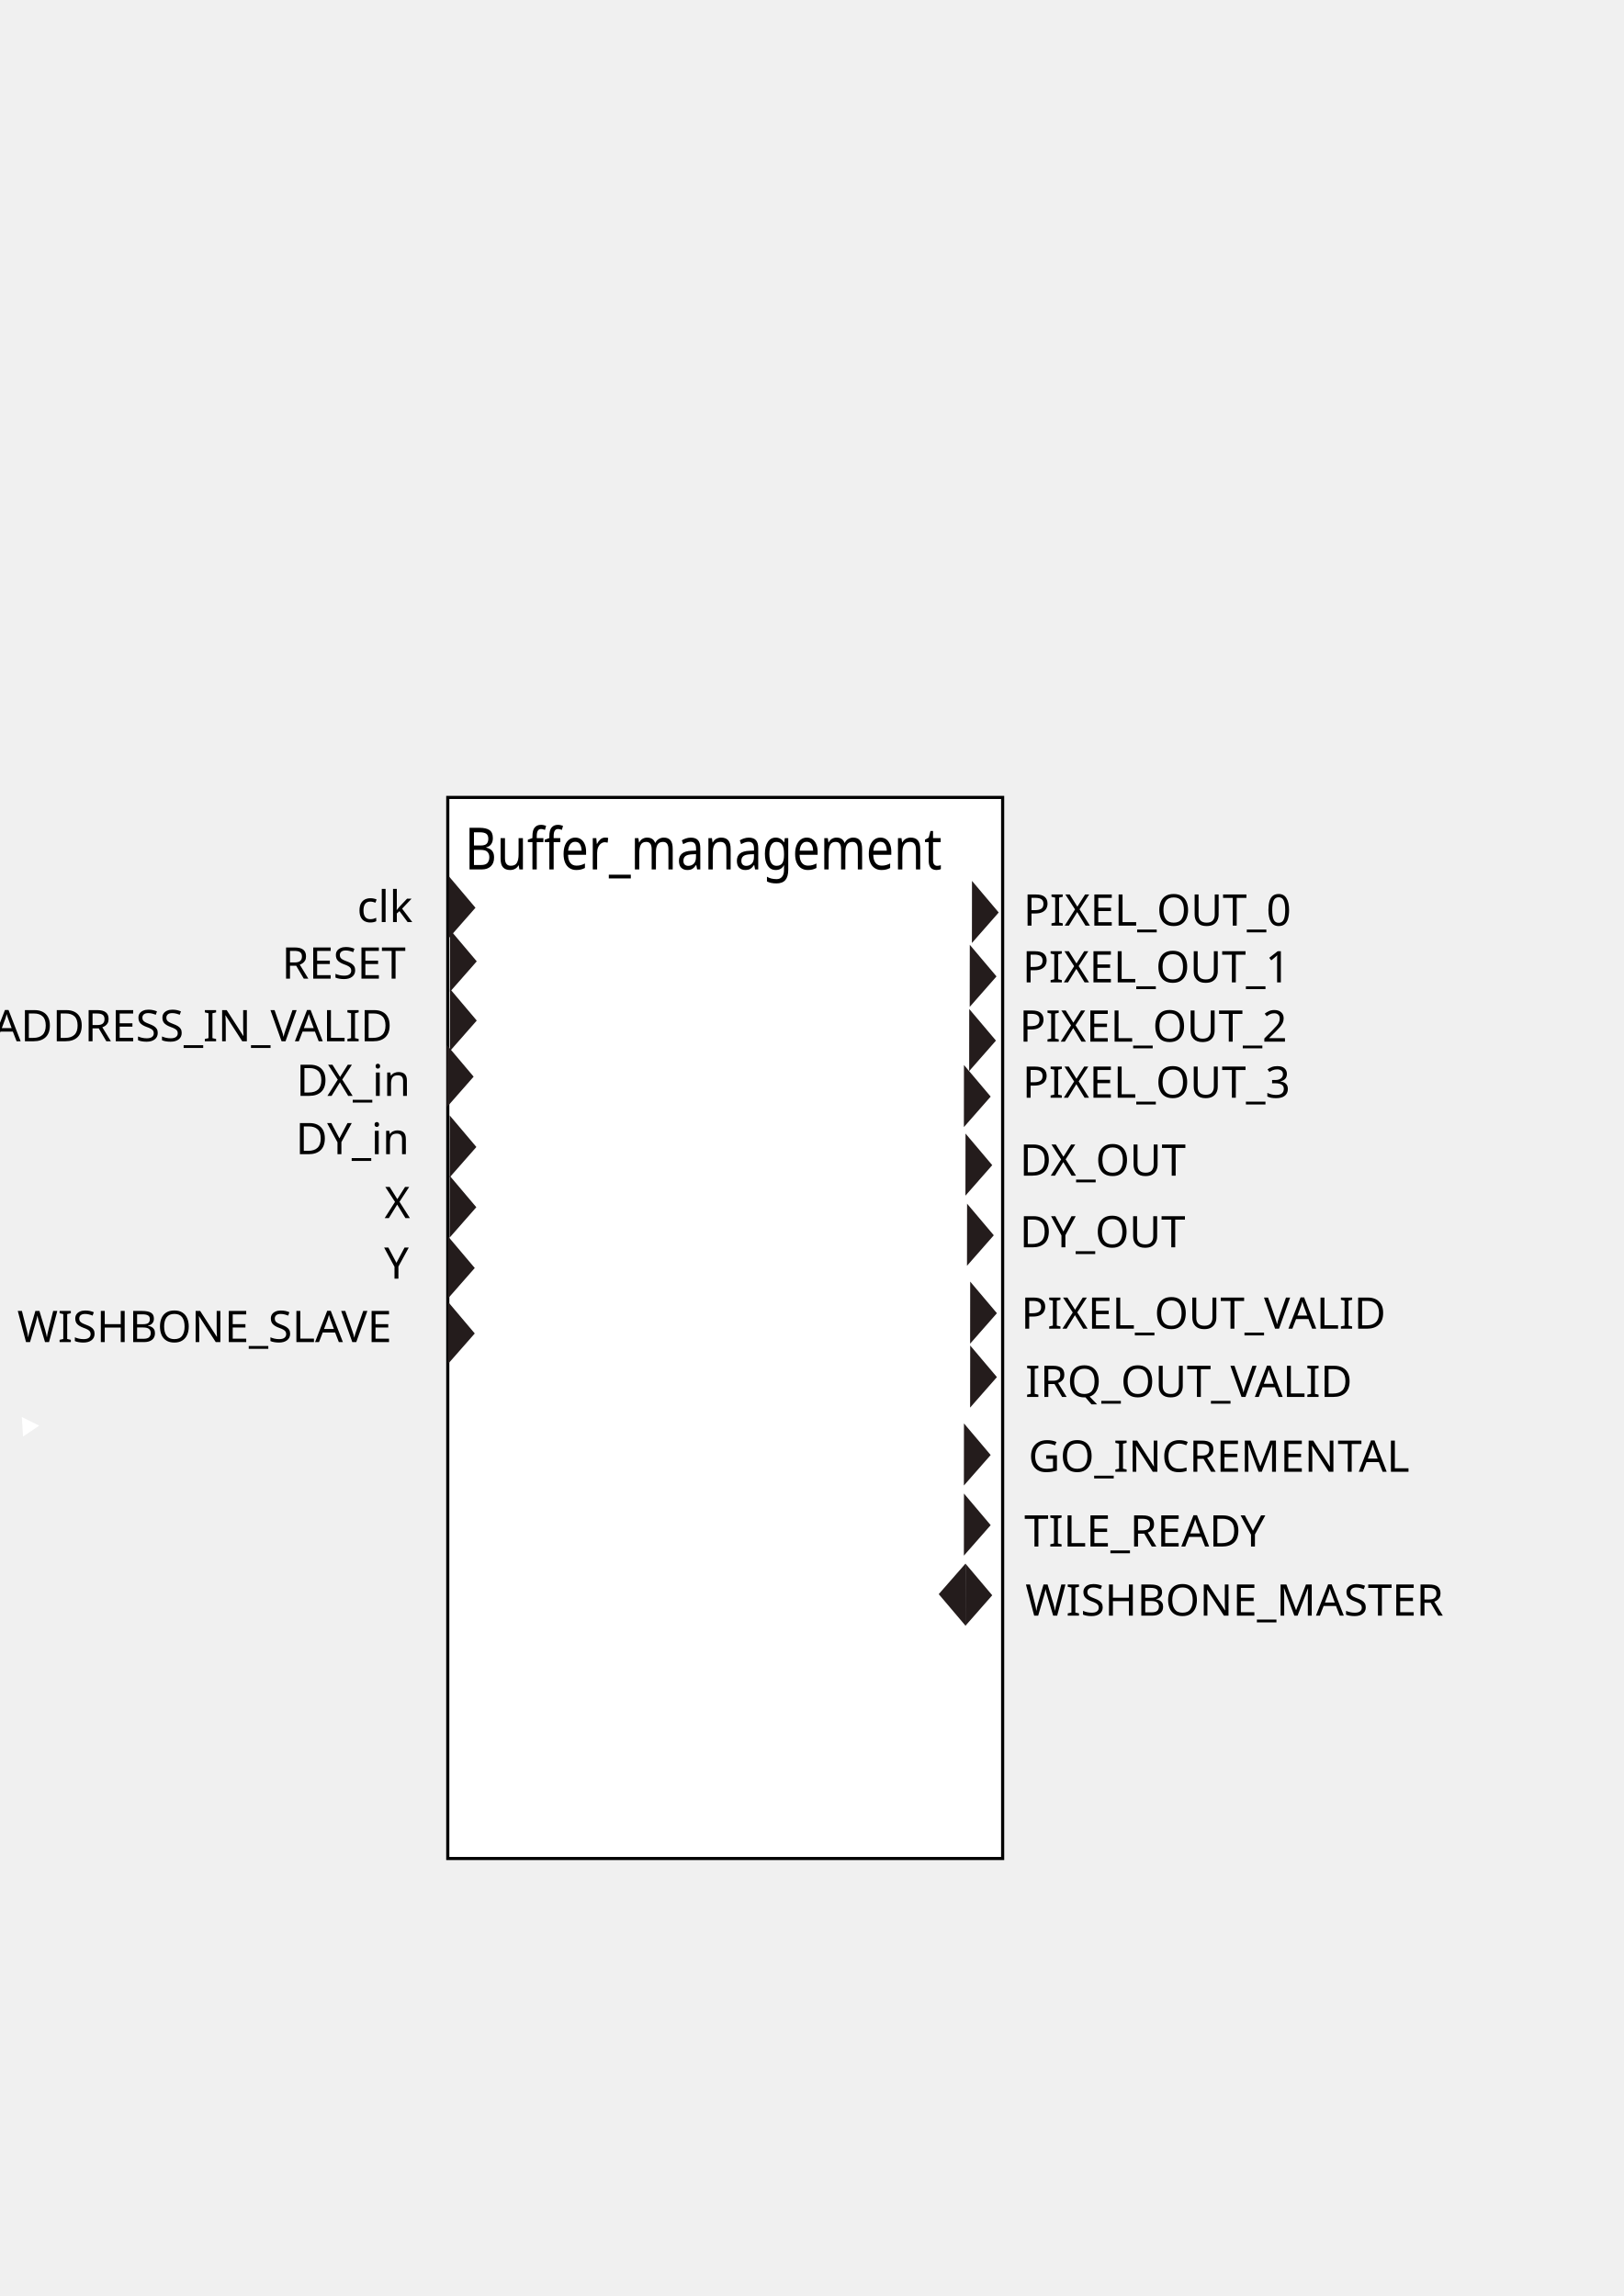
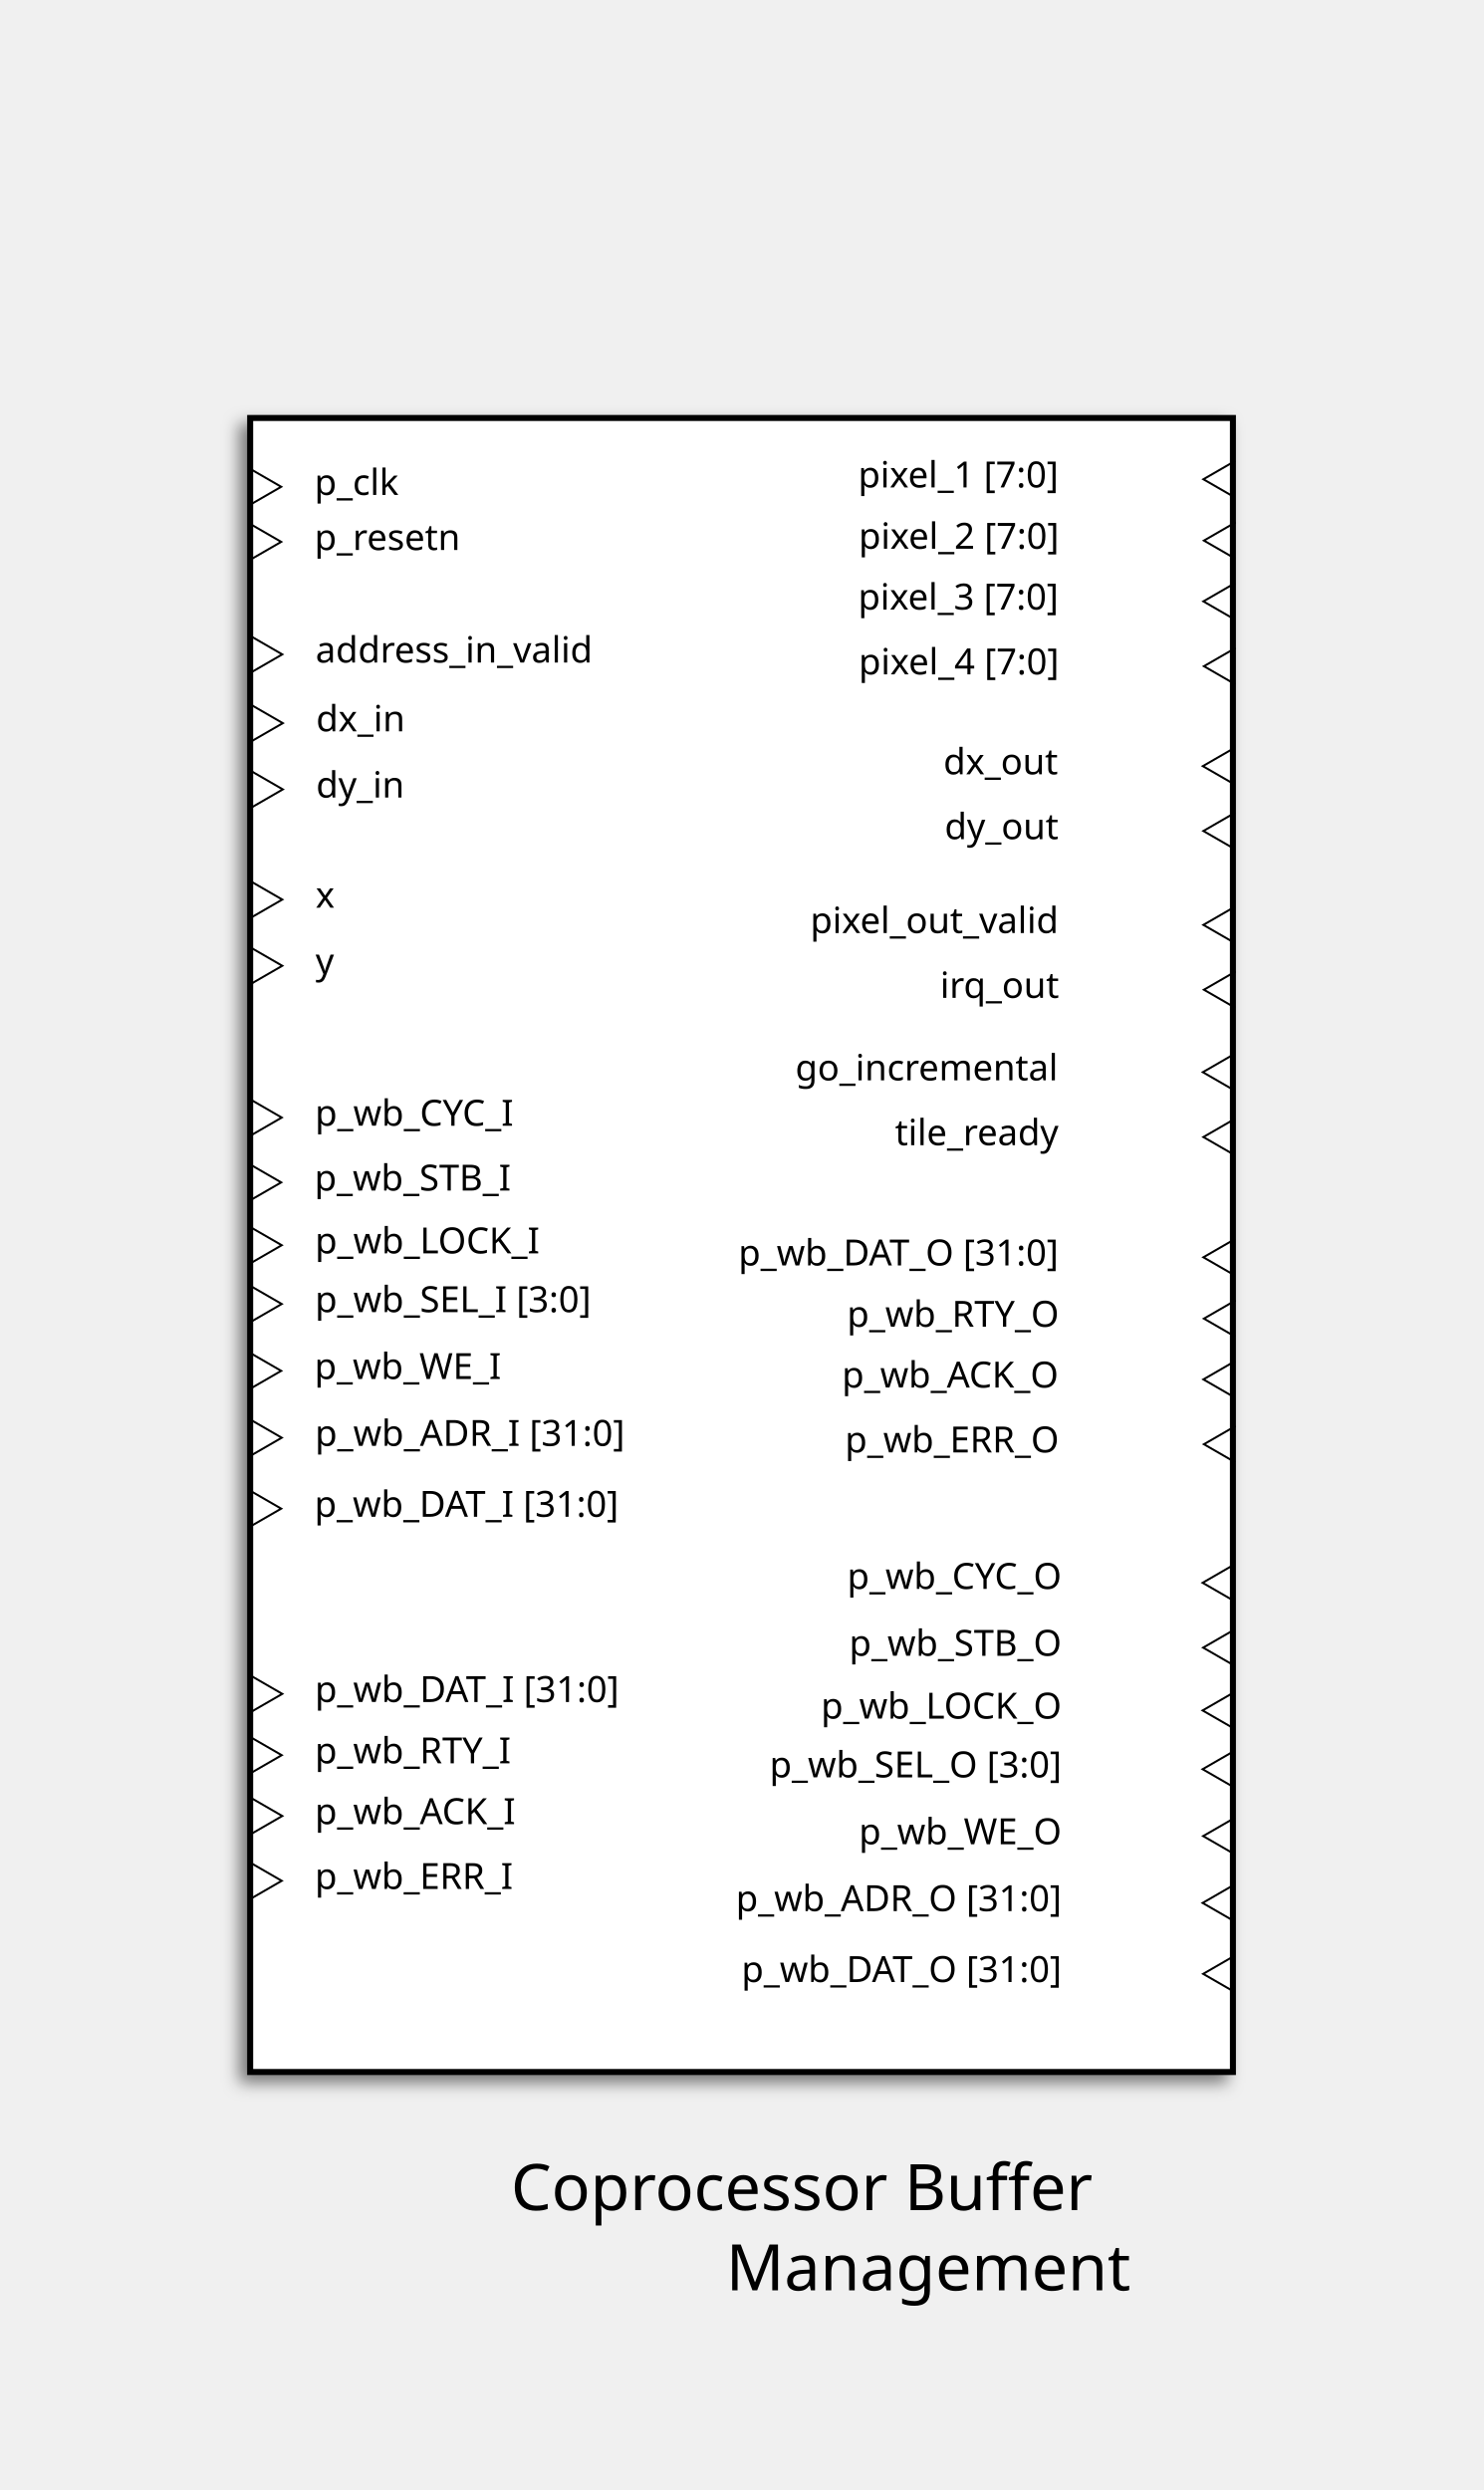
- <svg xmlns="http://www.w3.org/2000/svg" width="744.094" height="1052.362" id="svg2" version="1.1">
-   <defs id="defs4" />
-   <g id="layer1">
-     <rect style="fill:#ffffff;fill-rule:evenodd;stroke:#000000;stroke-width:1.432px;stroke-linecap:butt;stroke-linejoin:miter;stroke-opacity:1" id="rect2985" width="254.286" height="486.349" x="-459.485" y="-851.844" transform="scale(-1,-1)" />
-     <text xml:space="preserve" style="font-size:24.529px;font-style:normal;font-weight:normal;line-height:125%;letter-spacing:0px;word-spacing:0px;fill:#000000;fill-opacity:1;stroke:none;font-family:Sans" x="231.965" y="365.888" id="text2987" transform="scale(0.9181813,1.089109)">
-       <tspan id="tspan2989" x="231.965" y="365.888">Buffer_management</tspan>
+ <svg xmlns="http://www.w3.org/2000/svg" width="739.359" height="1241.297" id="svg5283" version="1.1">
+   <defs id="defs5285">
+     <filter id="filter6002" width="1.5" height="1.5" x="-0.25" y="-0.25" color-interpolation-filters="sRGB">
+       <feGaussianBlur id="feGaussianBlur6004" in="SourceAlpha" stdDeviation="4" result="blur" />
+       <feColorMatrix id="feColorMatrix6006" result="bluralpha" type="matrix" values="1 0 0 0 0 0 1 0 0 0 0 0 1 0 0 0 0 0 0.5 0 " />
+       <feOffset id="feOffset6008" in="bluralpha" dx="-4" dy="4" result="offsetBlur" />
+       <feMerge id="feMerge6010">
+         <feMergeNode id="feMergeNode6012" in="offsetBlur" />
+         <feMergeNode id="feMergeNode6014" in="SourceGraphic" />
+       </feMerge>
+     </filter>
+   </defs>
+   <g id="layer1" transform="translate(50.97656,160.1016)">
+     <rect style="fill:#ffffff;fill-opacity:1;stroke:#000000;stroke-width:3;stroke-miterlimit:4;stroke-opacity:1;stroke-dasharray:none;filter:url(#filter6002)" id="rect5291" width="489.924" height="824.544" x="73.741" y="48.271" />
+     <g id="g5327" transform="translate(-0.778174,-0.9695424)">
+       <text id="text5297" y="87.606" x="106.571" style="font-size:40px;font-style:normal;font-weight:normal;line-height:125%;letter-spacing:0px;word-spacing:0px;fill:#000000;fill-opacity:1;stroke:none;font-family:Sans" xml:space="preserve">
+         <tspan style="font-size:18px" y="87.606" x="106.571" id="tspan5299">p_clk</tspan>
+       </text>
+       <path id="path5301" d="M 74.246,74.453 89.985,83.54 74.519,92.469" style="fill:none;stroke:#000000;stroke-width:1px;stroke-linecap:butt;stroke-linejoin:miter;stroke-opacity:1" />
+     </g>
+     <text xml:space="preserve" style="font-size:40px;font-style:normal;font-weight:normal;line-height:125%;letter-spacing:0px;word-spacing:0px;fill:#000000;fill-opacity:1;stroke:none;font-family:Sans" x="105.793" y="114.087" id="text5297-8">
+       <tspan id="tspan5299-8" x="105.793" y="114.087" style="font-size:18px">p_resetn</tspan>
    </text>
-     <path style="fill:#ffffff" id="path2991" d="m 10,649.505 3.999,1.977 3.999,1.977 -3.712,2.474 -3.712,2.474 -0.287,-4.451 z" />
-     <path style="fill:#241c1c" id="path2993" d="m 194.286,705.219 -45.995,9.412 -45.995,9.412 14.846,-44.538 14.846,-44.538 31.148,35.126 z" transform="matrix(0.1431816,-0.09293993,0.04730824,0.2886297,156.714,230.5696)" />
-     <path style="fill:#241c1c" id="path2993-3" d="m 194.286,705.219 -45.995,9.412 -45.995,9.412 14.846,-44.538 14.846,-44.538 31.148,35.126 z" transform="matrix(0.1431816,-0.09293993,0.04730824,0.2886297,157.3018,255.1335)" />
-     <path style="fill:#241c1c" id="path2993-2" d="m 194.286,705.219 -45.995,9.412 -45.995,9.412 14.846,-44.538 14.846,-44.538 31.148,35.126 z" transform="matrix(0.1431816,-0.09293993,0.04730824,0.2886297,157.3018,282.2764)" />
-     <path style="fill:#241c1c" id="path2993-2-8" d="m 194.286,705.219 -45.995,9.412 -45.995,9.412 14.846,-44.538 14.846,-44.538 31.148,35.126 z" transform="matrix(0.1431816,-0.09293993,0.04730824,0.2886297,155.8732,307.9907)" />
-     <flowRoot xml:space="preserve" id="flowRoot3117" style="font-size:40px;font-style:normal;font-weight:normal;line-height:125%;letter-spacing:0px;word-spacing:0px;fill:#000000;fill-opacity:1;stroke:none;font-family:Sans">
-       <flowRegion id="flowRegion3119">
-         <rect id="rect3121" width="17.143" height="57.143" x="38.571" y="389.505" />
-       </flowRegion>
-       <flowPara id="flowPara3123">clkclk</flowPara>
-     </flowRoot>
-     <flowRoot xml:space="preserve" id="flowRoot3125" style="font-size:40px;font-style:normal;font-weight:normal;line-height:125%;letter-spacing:0px;word-spacing:0px;fill:#000000;fill-opacity:1;stroke:none;font-family:Sans" transform="matrix(0.9735278,0,0,1.230735,1.836203,-170.5081)">
-       <flowRegion id="flowRegion3127">
-         <rect id="rect3129" width="111.429" height="61.429" x="67.143" y="729.505" />
-       </flowRegion>
-       <flowPara id="flowPara3131" />
-     </flowRoot>
-     <text xml:space="preserve" style="font-size:10px;font-style:normal;font-weight:normal;line-height:125%;letter-spacing:0px;word-spacing:0px;fill:#000000;fill-opacity:1;stroke:none;font-family:Sans" x="328.571" y="740.934" id="text3133">
-       <tspan id="tspan3135" x="328.571" y="740.934" />
+     <path style="fill:none;stroke:#000000;stroke-width:1px;stroke-linecap:butt;stroke-linejoin:miter;stroke-opacity:1" d="m 73.468,100.935 15.738,9.087 -15.465,8.929" id="path5301-2" />
+     <text xml:space="preserve" style="font-size:40px;font-style:normal;font-weight:normal;line-height:125%;letter-spacing:0px;word-spacing:0px;fill:#000000;fill-opacity:1;stroke:none;font-family:Sans" x="106.066" y="401.082" id="text5297-0">
+       <tspan id="tspan5299-97" x="106.066" y="401.082" style="font-size:18px">p_wb_CYC_I</tspan>
    </text>
-     <text xml:space="preserve" style="font-size:6px;font-style:normal;font-weight:normal;line-height:125%;letter-spacing:0px;word-spacing:0px;fill:#000000;fill-opacity:1;stroke:none;font-family:Sans" x="277.143" y="742.362" id="text3137">
-       <tspan id="tspan3139" x="277.143" y="742.362" />
+     <path style="fill:none;stroke:#000000;stroke-width:1px;stroke-linecap:butt;stroke-linejoin:miter;stroke-opacity:1" d="m 73.741,387.929 15.738,9.087 -15.465,8.929" id="path5301-6" />
+     <text id="text5297-3" y="433.407" x="105.793" style="font-size:40px;font-style:normal;font-weight:normal;line-height:125%;letter-spacing:0px;word-spacing:0px;fill:#000000;fill-opacity:1;stroke:none;font-family:Sans" xml:space="preserve">
+       <tspan style="font-size:18px" y="433.407" x="105.793" id="tspan5299-98">p_wb_STB_I</tspan>
    </text>
-     <flowRoot xml:space="preserve" id="flowRoot3149" style="fill:black;stroke:none;stroke-opacity:1;stroke-width:1px;stroke-linejoin:miter;stroke-linecap:butt;fill-opacity:1;font-family:Sans;font-style:normal;font-weight:normal;font-size:10px;line-height:125%;letter-spacing:0px;word-spacing:0px">
-       <flowRegion id="flowRegion3151">
-         <rect id="rect3153" width="170" height="77.143" x="71.429" y="738.076" style="font-size:10px" />
-       </flowRegion>
-       <flowPara id="flowPara3155" />
-     </flowRoot>
-     <flowRoot xml:space="preserve" id="flowRoot3157" style="fill:black;stroke:none;stroke-opacity:1;stroke-width:1px;stroke-linejoin:miter;stroke-linecap:butt;fill-opacity:1;font-family:Sans;font-style:normal;font-weight:normal;font-size:6px;line-height:125%;letter-spacing:0px;word-spacing:0px">
-       <flowRegion id="flowRegion3159">
-         <rect id="rect3161" width="125.714" height="185.714" x="170" y="739.505" />
-       </flowRegion>
-       <flowPara id="flowPara3163" />
-     </flowRoot>
-     <text xml:space="preserve" style="font-size:6px;font-style:normal;font-weight:normal;line-height:125%;letter-spacing:0px;word-spacing:0px;fill:#000000;fill-opacity:1;stroke:none;font-family:Sans" x="290" y="786.648" id="text3165">
-       <tspan id="tspan3167" x="290" y="786.648" />
+     <path id="path5301-65" d="m 73.468,420.254 15.738,9.087 -15.465,8.929" style="fill:none;stroke:#000000;stroke-width:1px;stroke-linecap:butt;stroke-linejoin:miter;stroke-opacity:1" />
+     <text xml:space="preserve" style="font-size:40px;font-style:normal;font-weight:normal;line-height:125%;letter-spacing:0px;word-spacing:0px;fill:#000000;fill-opacity:1;stroke:none;font-family:Sans" x="106.066" y="464.721" id="text5297-5">
+       <tspan id="tspan5299-6" x="106.066" y="464.721" style="font-size:18px">p_wb_LOCK_I</tspan>
    </text>
-     <flowRoot xml:space="preserve" id="flowRoot3169" style="font-size:64px;font-style:normal;font-weight:normal;line-height:125%;letter-spacing:0px;word-spacing:0px;fill:#241c1c;fill-opacity:0;stroke:none;font-family:Sans">
-       <flowRegion id="flowRegion3171">
-         <rect id="rect3173" width="201.429" height="151.429" x="64.286" y="725.219" style="font-size:64px;fill:#241c1c;fill-opacity:0" />
-       </flowRegion>
-       <flowPara id="flowPara3175">dfvfdfv</flowPara>
-     </flowRoot>
-     <text xml:space="preserve" style="font-size:6px;font-style:normal;font-weight:normal;line-height:125%;letter-spacing:0px;word-spacing:0px;fill:#000000;fill-opacity:1;stroke:none;font-family:Sans" x="384.286" y="752.362" id="text3189">
-       <tspan id="tspan3191" x="384.286" y="752.362" />
+     <path style="fill:none;stroke:#000000;stroke-width:1px;stroke-linecap:butt;stroke-linejoin:miter;stroke-opacity:1" d="m 73.741,451.569 15.738,9.087 -15.465,8.929" id="path5301-3" />
+     <text id="text5297-52" y="494.016" x="106.066" style="font-size:40px;font-style:normal;font-weight:normal;line-height:125%;letter-spacing:0px;word-spacing:0px;fill:#000000;fill-opacity:1;stroke:none;font-family:Sans" xml:space="preserve">
+       <tspan style="font-size:18px" y="494.016" x="106.066" id="tspan5299-3">p_wb_SEL_I [3:0]</tspan>
    </text>
-     <flowRoot xml:space="preserve" id="flowRoot3201" style="font-size:14px;font-style:normal;font-weight:normal;line-height:125%;letter-spacing:0px;word-spacing:0px;fill:#000000;fill-opacity:1;stroke:none;font-family:Sans">
-       <flowRegion id="flowRegion3203">
-         <rect id="rect3205" width="76.772" height="28.284" x="6.061" y="394.753" style="font-size:14px" />
-       </flowRegion>
-       <flowPara id="flowPara3207" />
-     </flowRoot>
-     <path style="fill:#241c1c;fill-opacity:0" id="path3209" d="m 174.33,430.961 c -0.405,9.312 -0.357,18.638 -0.427,27.957 -0.015,8.12 -0.03,4.158 0.037,11.886 0,0 -12.51,6.374 -12.51,6.374 l 0,0 c 0.066,-7.773 0.052,-3.799 0.037,-11.923 -0.069,-9.174 -0.016,-18.355 -0.427,-27.522 0,0 13.29,-6.772 13.29,-6.772 z" />
-     <flowRoot xml:space="preserve" id="flowRoot3211" style="fill:black;stroke:none;stroke-opacity:1;stroke-width:1px;stroke-linejoin:miter;stroke-linecap:butt;fill-opacity:1;font-family:Sans;font-style:normal;font-weight:normal;font-size:8px;line-height:125%;letter-spacing:0px;word-spacing:0px">
-       <flowRegion id="flowRegion3213">
-         <rect id="rect3215" width="158.594" height="77.782" x="131.32" y="733.154" />
-       </flowRegion>
-       <flowPara id="flowPara3217" />
-     </flowRoot>
-     <flowRoot xml:space="preserve" id="flowRoot3219" style="font-size:8px;font-style:normal;font-weight:normal;line-height:125%;letter-spacing:0px;word-spacing:0px;fill:#000000;fill-opacity:1;stroke:none;font-family:Sans">
-       <flowRegion id="flowRegion3221">
-         <rect id="rect3223" width="152.533" height="49.497" x="111.117" y="704.87" />
-       </flowRegion>
-       <flowPara id="flowPara3225">WCD</flowPara>
-     </flowRoot>
-     <text xml:space="preserve" style="font-size:20px;font-style:normal;font-weight:normal;line-height:125%;letter-spacing:0px;word-spacing:0px;fill:#000000;fill-opacity:1;stroke:none;font-family:Sans" x="163.652" y="422.619" id="text3227">
-       <tspan id="tspan3229" x="163.652" y="422.619">clk</tspan>
+     <path id="path5301-1" d="m 73.741,480.864 15.738,9.087 -15.465,8.929" style="fill:none;stroke:#000000;stroke-width:1px;stroke-linecap:butt;stroke-linejoin:miter;stroke-opacity:1" />
+     <text xml:space="preserve" style="font-size:40px;font-style:normal;font-weight:normal;line-height:125%;letter-spacing:0px;word-spacing:0px;fill:#000000;fill-opacity:1;stroke:none;font-family:Sans" x="105.793" y="527.351" id="text5297-89">
+       <tspan id="tspan5299-7" x="105.793" y="527.351" style="font-size:18px">p_wb_WE_I</tspan>
    </text>
-     <text xml:space="preserve" style="font-size:20px;font-style:normal;font-weight:normal;line-height:125%;letter-spacing:0px;word-spacing:0px;fill:#000000;fill-opacity:1;stroke:none;font-family:Sans" x="129.159" y="448.553" id="text3227-2">
-       <tspan id="tspan3229-1" x="129.159" y="448.553">RESET</tspan>
+     <path style="fill:none;stroke:#000000;stroke-width:1px;stroke-linecap:butt;stroke-linejoin:miter;stroke-opacity:1" d="m 73.468,514.199 15.738,9.087 -15.465,8.929" id="path5301-20" />
+     <text id="text5297-7" y="560.686" x="106.066" style="font-size:40px;font-style:normal;font-weight:normal;line-height:125%;letter-spacing:0px;word-spacing:0px;fill:#000000;fill-opacity:1;stroke:none;font-family:Sans" xml:space="preserve">
+       <tspan style="font-size:18px" y="560.686" x="106.066" id="tspan5299-94">p_wb_ADR_I [31:0]</tspan>
    </text>
-     <text xml:space="preserve" style="font-size:20px;font-style:normal;font-weight:normal;line-height:125%;letter-spacing:0px;word-spacing:0px;fill:#000000;fill-opacity:1;stroke:none;font-family:Sans" x="-3.301" y="477.26" id="text3227-2-3-5-6-4-9">
-       <tspan id="tspan3229-1-6-3-7-3-9" x="-3.301" y="477.26">ADDRESS_IN_VALID</tspan>
+     <path id="path5301-4" d="m 73.741,547.534 15.738,9.087 -15.465,8.929" style="fill:none;stroke:#000000;stroke-width:1px;stroke-linecap:butt;stroke-linejoin:miter;stroke-opacity:1" />
+     <g id="g5327-9" transform="translate(-0.778174,508.4356)">
+       <text id="text5297-73" y="87.606" x="106.571" style="font-size:40px;font-style:normal;font-weight:normal;line-height:125%;letter-spacing:0px;word-spacing:0px;fill:#000000;fill-opacity:1;stroke:none;font-family:Sans" xml:space="preserve">
+         <tspan style="font-size:18px" y="87.606" x="106.571" id="tspan5299-65">p_wb_DAT_I [31:0]</tspan>
+       </text>
+       <path id="path5301-64" d="M 74.246,74.453 89.985,83.54 74.519,92.469" style="fill:none;stroke:#000000;stroke-width:1px;stroke-linecap:butt;stroke-linejoin:miter;stroke-opacity:1" />
+     </g>
+     <text id="text5297-6-5-2-9" y="470.742" x="528.724" style="font-size:40px;font-style:normal;font-weight:normal;text-align:end;line-height:125%;letter-spacing:0px;word-spacing:0px;text-anchor:end;fill:#000000;fill-opacity:1;stroke:none;font-family:Sans" xml:space="preserve">
+       <tspan style="font-size:18px;text-align:end;text-anchor:end" y="470.742" x="528.724" id="tspan5299-9-7-3-3">p_wb_DAT_O [31:0]</tspan>
    </text>
-     <path style="fill:#241c1c" id="path2993-0" d="m 194.286,705.219 -45.995,9.412 -45.995,9.412 14.846,-44.538 14.846,-44.538 31.148,35.126 z" transform="matrix(0.1431816,-0.09293993,0.04730824,0.2886297,396.4977,232.7483)" />
-     <path style="fill:#241c1c" id="path2993-0-1" d="m 194.286,705.219 -45.995,9.412 -45.995,9.412 14.846,-44.538 14.846,-44.538 31.148,35.126 z" transform="matrix(0.1431816,-0.09293993,0.04730824,0.2886297,395.4875,262.0427)" />
-     <text xml:space="preserve" style="font-size:20px;font-style:normal;font-weight:normal;line-height:125%;letter-spacing:0px;word-spacing:0px;fill:#000000;fill-opacity:1;stroke:none;font-family:Sans" x="468.97" y="424.257" id="text3227-2-0">
-       <tspan id="tspan3229-1-5" x="468.97" y="424.257">PIXEL_OUT_0</tspan>
+     <path id="path5301-27-7-3-6" d="m 564.675,457.589 -15.738,9.087 15.465,8.929" style="fill:none;stroke:#000000;stroke-width:1px;stroke-linecap:butt;stroke-linejoin:miter;stroke-opacity:1" />
+     <text id="text5297-6-5-2-9-7" y="501.31" x="528.997" style="font-size:40px;font-style:normal;font-weight:normal;text-align:end;line-height:125%;letter-spacing:0px;word-spacing:0px;text-anchor:end;fill:#000000;fill-opacity:1;stroke:none;font-family:Sans" xml:space="preserve">
+       <tspan style="font-size:18px;text-align:end;text-anchor:end" y="501.31" x="528.997" id="tspan5299-9-7-3-3-5">p_wb_RTY_O</tspan>
    </text>
-     <text xml:space="preserve" style="font-size:20px;font-style:normal;font-weight:normal;line-height:125%;letter-spacing:0px;word-spacing:0px;fill:#000000;fill-opacity:1;stroke:none;font-family:Sans" x="467.914" y="609.007" id="text3227-2-0-8">
-       <tspan id="tspan3229-1-5-0" x="467.914" y="609.007">PIXEL_OUT_VALID</tspan>
+     <path id="path5301-27-7-3-6-4" d="m 564.948,488.158 -15.738,9.087 15.465,8.929" style="fill:none;stroke:#000000;stroke-width:1px;stroke-linecap:butt;stroke-linejoin:miter;stroke-opacity:1" />
+     <text id="text5297-6-5-2-9-7-6" y="531.615" x="528.724" style="font-size:40px;font-style:normal;font-weight:normal;text-align:end;line-height:125%;letter-spacing:0px;word-spacing:0px;text-anchor:end;fill:#000000;fill-opacity:1;stroke:none;font-family:Sans" xml:space="preserve">
+       <tspan style="font-size:18px;text-align:end;text-anchor:end" y="531.615" x="528.724" id="tspan5299-9-7-3-3-5-0">p_wb_ACK_O</tspan>
    </text>
-     <path style="fill:#241c1c" id="path2993-0-1-4" d="m 194.286,705.219 -45.995,9.412 -45.995,9.412 14.846,-44.538 14.846,-44.538 31.148,35.126 z" transform="matrix(0.1431816,-0.09293993,0.04730824,0.2886297,395.235,291.4634)" />
-     <text xml:space="preserve" style="font-size:20px;font-style:normal;font-weight:normal;line-height:125%;letter-spacing:0px;word-spacing:0px;fill:#000000;fill-opacity:1;stroke:none;font-family:Sans" x="469.919" y="740.528" id="text3227-2-0-8-7">
-       <tspan id="tspan3229-1-5-0-9" x="469.919" y="740.528">WISHBONE_MASTER</tspan>
+     <path id="path5301-27-7-3-6-4-0" d="m 564.675,518.463 -15.738,9.087 15.465,8.929" style="fill:none;stroke:#000000;stroke-width:1px;stroke-linecap:butt;stroke-linejoin:miter;stroke-opacity:1" />
+     <text id="text5297-6-5-2-9-7-0" y="563.94" x="528.997" style="font-size:40px;font-style:normal;font-weight:normal;text-align:end;line-height:125%;letter-spacing:0px;word-spacing:0px;text-anchor:end;fill:#000000;fill-opacity:1;stroke:none;font-family:Sans" xml:space="preserve">
+       <tspan style="font-size:18px;text-align:end;text-anchor:end" y="563.94" x="528.997" id="tspan5299-9-7-3-3-5-1">p_wb_ERR_O</tspan>
    </text>
-     <path style="fill:#241c1c" id="path2993-0-1-4-9" d="m 194.286,705.219 -45.995,9.412 -45.995,9.412 14.846,-44.538 14.846,-44.538 31.148,35.126 z" transform="matrix(0.1431816,-0.09293993,0.04730824,0.2886297,157.127,340.2263)" />
-     <path style="fill:#241c1c" id="path2993-0-1-4-1" d="m 194.286,705.219 -45.995,9.412 -45.995,9.412 14.846,-44.538 14.846,-44.538 31.148,35.126 z" transform="matrix(-0.1430533,0.09313728,-0.0477062,-0.2885642,491.6285,916.073)" />
-     <path style="fill:#241c1c" id="path2993-0-1-4-9-7" d="m 194.286,705.219 -45.995,9.412 -45.995,9.412 14.846,-44.538 14.846,-44.538 31.148,35.126 z" transform="matrix(0.1431816,-0.09293993,0.04730824,0.2886297,157.1023,367.8384)" />
-     <path style="fill:#241c1c" id="path2993-0-1-4-9-7-0" d="m 194.286,705.219 -45.995,9.412 -45.995,9.412 14.846,-44.538 14.846,-44.538 31.148,35.126 z" transform="matrix(0.1431816,-0.09293993,0.04730824,0.2886297,156.388,395.6955)" />
-     <text xml:space="preserve" style="font-size:20px;font-style:normal;font-weight:normal;line-height:125%;letter-spacing:0px;word-spacing:0px;fill:#000000;fill-opacity:1;stroke:none;font-family:Sans" x="135.774" y="502.294" id="text3227-2-3-5-6-4-9-5">
-       <tspan id="tspan3229-1-6-3-7-3-9-6" x="135.774" y="502.294">DX_in</tspan>
+     <path id="path5301-27-7-3-6-4-4" d="m 564.948,550.787 -15.738,9.087 15.465,8.929" style="fill:none;stroke:#000000;stroke-width:1px;stroke-linecap:butt;stroke-linejoin:miter;stroke-opacity:1" />
+     <text xml:space="preserve" style="font-size:40px;font-style:normal;font-weight:normal;text-align:end;line-height:125%;letter-spacing:0px;word-spacing:0px;text-anchor:end;fill:#000000;fill-opacity:1;stroke:none;font-family:Sans" x="564.675" y="941.667" id="text5844">
+       <tspan id="tspan5846" x="574.863" y="941.667" style="font-size:32px">Coprocessor Buffer </tspan>
+       <tspan x="564.675" y="981.667" style="font-size:32px" id="tspan3203">Management</tspan>
    </text>
-     <text xml:space="preserve" style="font-size:20px;font-style:normal;font-weight:normal;line-height:125%;letter-spacing:0px;word-spacing:0px;fill:#000000;fill-opacity:1;stroke:none;font-family:Sans" x="135.492" y="529.03" id="text3227-2-3-5-6-4-9-5-6">
-       <tspan id="tspan3229-1-6-3-7-3-9-6-0" x="135.492" y="529.03">DY_in</tspan>
+     <g transform="translate(-0.236952,82.57532)" id="g5327-8-9">
+       <text xml:space="preserve" style="font-size:40px;font-style:normal;font-weight:normal;line-height:125%;letter-spacing:0px;word-spacing:0px;fill:#000000;fill-opacity:1;stroke:none;font-family:Sans" x="106.571" y="87.606" id="text5297-81-6">
+         <tspan id="tspan5299-1-1" x="106.571" y="87.606" style="font-size:18px">address_in_valid</tspan>
+       </text>
+       <path style="fill:none;stroke:#000000;stroke-width:1px;stroke-linecap:butt;stroke-linejoin:miter;stroke-opacity:1" d="M 74.246,74.453 89.985,83.54 74.519,92.469" id="path5301-14-5" />
+     </g>
+     <g transform="translate(0.036147,116.861)" id="g5327-8-4">
+       <text xml:space="preserve" style="font-size:40px;font-style:normal;font-weight:normal;line-height:125%;letter-spacing:0px;word-spacing:0px;fill:#000000;fill-opacity:1;stroke:none;font-family:Sans" x="106.571" y="87.606" id="text5297-81-5">
+         <tspan id="tspan5299-1-9" x="106.571" y="87.606" style="font-size:18px">dx_in</tspan>
+       </text>
+       <path style="fill:none;stroke:#000000;stroke-width:1px;stroke-linecap:butt;stroke-linejoin:miter;stroke-opacity:1" d="M 74.246,74.453 89.985,83.54 74.519,92.469" id="path5301-14-6" />
+     </g>
+     <text xml:space="preserve" style="font-size:40px;font-style:normal;font-weight:normal;text-align:end;line-height:125%;letter-spacing:0px;word-spacing:0px;text-anchor:end;fill:#000000;fill-opacity:1;stroke:none;font-family:Sans" x="530.263" y="631.994" id="text5297-0-2">
+       <tspan id="tspan5299-97-3" x="530.263" y="631.994" style="font-size:18px;text-align:end;text-anchor:end">p_wb_CYC_O</tspan>
    </text>
-     <text xml:space="preserve" style="font-size:20px;font-style:normal;font-weight:normal;line-height:125%;letter-spacing:0px;word-spacing:0px;fill:#000000;fill-opacity:1;stroke:none;font-family:Sans" x="176.206" y="558.316" id="text3227-2-3-5-6-4-9-5-3">
-       <tspan id="tspan3229-1-6-3-7-3-9-6-3" x="176.206" y="558.316">X</tspan>
+     <path style="fill:none;stroke:#000000;stroke-width:1px;stroke-linecap:butt;stroke-linejoin:miter;stroke-opacity:1" d="m 564.291,619.852 -15.738,9.087 15.465,8.929" id="path5301-6-6" />
+     <text id="text5297-3-6" y="665.329" x="530.263" style="font-size:40px;font-style:normal;font-weight:normal;text-align:end;line-height:125%;letter-spacing:0px;word-spacing:0px;text-anchor:end;fill:#000000;fill-opacity:1;stroke:none;font-family:Sans" xml:space="preserve">
+       <tspan style="font-size:18px;text-align:end;text-anchor:end" y="665.329" x="530.263" id="tspan5299-98-3">p_wb_STB_O</tspan>
    </text>
-     <text xml:space="preserve" style="font-size:20px;font-style:normal;font-weight:normal;line-height:125%;letter-spacing:0px;word-spacing:0px;fill:#000000;fill-opacity:1;stroke:none;font-family:Sans" x="176.021" y="586.081" id="text3227-2-3-5-6-4-9-5-3-4">
-       <tspan id="tspan3229-1-6-3-7-3-9-6-3-3" x="176.021" y="586.081">Y</tspan>
+     <path id="path5301-65-9" d="m 564.564,652.177 -15.738,9.087 15.465,8.929" style="fill:none;stroke:#000000;stroke-width:1px;stroke-linecap:butt;stroke-linejoin:miter;stroke-opacity:1" />
+     <text xml:space="preserve" style="font-size:40px;font-style:normal;font-weight:normal;text-align:end;line-height:125%;letter-spacing:0px;word-spacing:0px;text-anchor:end;fill:#000000;fill-opacity:1;stroke:none;font-family:Sans" x="530.263" y="696.644" id="text5297-5-8">
+       <tspan id="tspan5299-6-4" x="530.263" y="696.644" style="font-size:18px;text-align:end;text-anchor:end">p_wb_LOCK_O</tspan>
    </text>
-     <path style="fill:#241c1c" id="path2993-0-1-4-9-7-0-4" d="m 194.286,705.219 -45.995,9.412 -45.995,9.412 14.846,-44.538 14.846,-44.538 31.148,35.126 z" transform="matrix(0.1431816,-0.09293993,0.04730824,0.2886297,156.388,425.6955)" />
-     <text xml:space="preserve" style="font-size:20px;font-style:normal;font-weight:normal;line-height:125%;letter-spacing:0px;word-spacing:0px;fill:#000000;fill-opacity:1;stroke:none;font-family:Sans" x="7.916" y="615.151" id="text3227-2-3-5-6-4-9-0">
-       <tspan id="tspan3229-1-6-3-7-3-9-60" x="7.916" y="615.151">WISHBONE_SLAVE</tspan>
+     <path style="fill:none;stroke:#000000;stroke-width:1px;stroke-linecap:butt;stroke-linejoin:miter;stroke-opacity:1" d="m 564.291,683.491 -15.738,9.087 15.465,8.929" id="path5301-3-5" />
+     <text id="text5297-52-1" y="725.938" x="530.263" style="font-size:40px;font-style:normal;font-weight:normal;text-align:end;line-height:125%;letter-spacing:0px;word-spacing:0px;text-anchor:end;fill:#000000;fill-opacity:1;stroke:none;font-family:Sans" xml:space="preserve">
+       <tspan style="font-size:18px;text-align:end;text-anchor:end" y="725.938" x="530.263" id="tspan5299-3-4">p_wb_SEL_O [3:0]</tspan>
    </text>
-     <path style="fill:#241c1c" id="path2993-0-1-43" d="m 194.286,705.219 -45.995,9.412 -45.995,9.412 14.846,-44.538 14.846,-44.538 31.148,35.126 z" transform="matrix(0.1431816,-0.09293993,0.04730824,0.2886297,392.8166,317.1241)" />
-     <path style="fill:#241c1c" id="path2993-0-1-9" d="m 194.286,705.219 -45.995,9.412 -45.995,9.412 14.846,-44.538 14.846,-44.538 31.148,35.126 z" transform="matrix(0.1431816,-0.09293993,0.04730824,0.2886297,393.5309,348.5527)" />
-     <path style="fill:#241c1c" id="path2993-0-1-7" d="m 194.286,705.219 -45.995,9.412 -45.995,9.412 14.846,-44.538 14.846,-44.538 31.148,35.126 z" transform="matrix(0.1431816,-0.09293993,0.04730824,0.2886297,394.2452,380.6955)" />
-     <path style="fill:#241c1c" id="path2993-0-1-2" d="m 194.286,705.219 -45.995,9.412 -45.995,9.412 14.846,-44.538 14.846,-44.538 31.148,35.126 z" transform="matrix(0.1431816,-0.09293993,0.04730824,0.2886297,395.6737,416.4098)" />
-     <path style="fill:#241c1c" id="path2993-0-1-5" d="m 194.286,705.219 -45.995,9.412 -45.995,9.412 14.846,-44.538 14.846,-44.538 31.148,35.126 z" transform="matrix(0.1431816,-0.09293993,0.04730824,0.2886297,395.6737,445.6955)" />
-     <path style="fill:#241c1c" id="path2993-0-1-8" d="m 194.286,705.219 -45.995,9.412 -45.995,9.412 14.846,-44.538 14.846,-44.538 31.148,35.126 z" transform="matrix(0.1431816,-0.09293993,0.04730824,0.2886297,392.8166,481.4098)" />
-     <path style="fill:#241c1c" id="path2993-0-1-90" d="m 194.286,705.219 -45.995,9.412 -45.995,9.412 14.846,-44.538 14.846,-44.538 31.148,35.126 z" transform="matrix(0.1431816,-0.09293993,0.04730824,0.2886297,392.8166,513.5527)" />
-     <path style="fill:#241c1c" id="path2993-0-1-24" d="m 194.286,705.219 -45.995,9.412 -45.995,9.412 14.846,-44.538 14.846,-44.538 31.148,35.126 z" transform="matrix(0.1431816,-0.09293993,0.04730824,0.2886297,393.5309,545.6955)" />
-     <text xml:space="preserve" style="font-size:20px;font-style:normal;font-weight:normal;line-height:125%;letter-spacing:0px;word-spacing:0px;fill:#000000;fill-opacity:1;stroke:none;font-family:Sans" x="468.563" y="450.283" id="text3227-2-0-4">
-       <tspan id="tspan3229-1-5-03" x="468.563" y="450.283">PIXEL_OUT_1</tspan>
+     <path id="path5301-1-9" d="m 564.291,712.786 -15.738,9.087 15.465,8.929" style="fill:none;stroke:#000000;stroke-width:1px;stroke-linecap:butt;stroke-linejoin:miter;stroke-opacity:1" />
+     <text xml:space="preserve" style="font-size:40px;font-style:normal;font-weight:normal;text-align:end;line-height:125%;letter-spacing:0px;word-spacing:0px;text-anchor:end;fill:#000000;fill-opacity:1;stroke:none;font-family:Sans" x="530.263" y="759.273" id="text5297-89-0">
+       <tspan id="tspan5299-7-4" x="530.263" y="759.273" style="font-size:18px;text-align:end;text-anchor:end">p_wb_WE_O</tspan>
    </text>
-     <text xml:space="preserve" style="font-size:20px;font-style:normal;font-weight:normal;line-height:125%;letter-spacing:0px;word-spacing:0px;fill:#000000;fill-opacity:1;stroke:none;font-family:Sans" x="467.134" y="477.426" id="text3227-2-0-7">
-       <tspan id="tspan3229-1-5-4" x="467.134" y="477.426">PIXEL_OUT_2</tspan>
+     <path style="fill:none;stroke:#000000;stroke-width:1px;stroke-linecap:butt;stroke-linejoin:miter;stroke-opacity:1" d="m 564.564,746.121 -15.738,9.087 15.465,8.929" id="path5301-20-9" />
+     <text id="text5297-7-6" y="792.608" x="530.263" style="font-size:40px;font-style:normal;font-weight:normal;text-align:end;line-height:125%;letter-spacing:0px;word-spacing:0px;text-anchor:end;fill:#000000;fill-opacity:1;stroke:none;font-family:Sans" xml:space="preserve">
+       <tspan style="font-size:18px;text-align:end;text-anchor:end" y="792.608" x="530.263" id="tspan5299-94-3">p_wb_ADR_O [31:0]</tspan>
    </text>
-     <text xml:space="preserve" style="font-size:20px;font-style:normal;font-weight:normal;line-height:125%;letter-spacing:0px;word-spacing:0px;fill:#000000;fill-opacity:1;stroke:none;font-family:Sans" x="468.563" y="503.14" id="text3227-2-0-86">
-       <tspan id="tspan3229-1-5-08" x="468.563" y="503.14">PIXEL_OUT_3</tspan>
+     <path id="path5301-4-1" d="m 564.291,779.456 -15.738,9.087 15.465,8.929" style="fill:none;stroke:#000000;stroke-width:1px;stroke-linecap:butt;stroke-linejoin:miter;stroke-opacity:1" />
+     <text xml:space="preserve" style="font-size:40px;font-style:normal;font-weight:normal;text-align:end;line-height:125%;letter-spacing:0px;word-spacing:0px;text-anchor:end;fill:#000000;fill-opacity:1;stroke:none;font-family:Sans" x="530.263" y="827.963" id="text5297-73-3">
+       <tspan id="tspan5299-65-7" x="530.263" y="827.963" style="font-size:18px;text-align:end;text-anchor:end">p_wb_DAT_O [31:0]</tspan>
    </text>
-     <text xml:space="preserve" style="font-size:20px;font-style:normal;font-weight:normal;line-height:125%;letter-spacing:0px;word-spacing:0px;fill:#000000;fill-opacity:1;stroke:none;font-family:Sans" x="469.895" y="640.283" id="text3227-2-0-8-3">
-       <tspan id="tspan3229-1-5-0-6" x="469.895" y="640.283">IRQ_OUT_VALID</tspan>
+     <path style="fill:none;stroke:#000000;stroke-width:1px;stroke-linecap:butt;stroke-linejoin:miter;stroke-opacity:1" d="m 564.564,814.811 -15.738,9.086 15.465,8.929" id="path5301-64-5" />
+     <text id="text5297-6-5-2-9-73" y="688.378" x="105.999" style="font-size:40px;font-style:normal;font-weight:normal;text-align:start;line-height:125%;letter-spacing:0px;word-spacing:0px;text-anchor:start;fill:#000000;fill-opacity:1;stroke:none;font-family:Sans" xml:space="preserve">
+       <tspan style="font-size:18px;text-align:start;text-anchor:start" y="688.378" x="105.999" id="tspan5299-9-7-3-3-7">p_wb_DAT_I [31:0]</tspan>
    </text>
-     <text xml:space="preserve" style="font-size:20px;font-style:normal;font-weight:normal;line-height:125%;letter-spacing:0px;word-spacing:0px;fill:#000000;fill-opacity:1;stroke:none;font-family:Sans" x="471.284" y="674.569" id="text3227-2-0-8-3-1">
-       <tspan id="tspan3229-1-5-0-6-1" x="471.284" y="674.569">GO_INCREMENTAL</tspan>
+     <path id="path5301-27-7-3-6-5" d="m 74.009,675.226 15.738,9.087 -15.465,8.929" style="fill:none;stroke:#000000;stroke-width:1px;stroke-linecap:butt;stroke-linejoin:miter;stroke-opacity:1" />
+     <text id="text5297-6-5-2-9-7-69" y="718.947" x="105.999" style="font-size:40px;font-style:normal;font-weight:normal;text-align:start;line-height:125%;letter-spacing:0px;word-spacing:0px;text-anchor:start;fill:#000000;fill-opacity:1;stroke:none;font-family:Sans" xml:space="preserve">
+       <tspan style="font-size:18px;text-align:start;text-anchor:start" y="718.947" x="105.999" id="tspan5299-9-7-3-3-5-07">p_wb_RTY_I</tspan>
    </text>
-     <text xml:space="preserve" style="font-size:20px;font-style:normal;font-weight:normal;line-height:125%;letter-spacing:0px;word-spacing:0px;fill:#000000;fill-opacity:1;stroke:none;font-family:Sans" x="469.412" y="708.854" id="text3227-2-0-8-3-1-7">
-       <tspan id="tspan3229-1-5-0-6-1-5" x="469.412" y="708.854">TILE_READY</tspan>
+     <path id="path5301-27-7-3-6-4-1" d="m 73.736,705.795 15.738,9.087 -15.465,8.929" style="fill:none;stroke:#000000;stroke-width:1px;stroke-linecap:butt;stroke-linejoin:miter;stroke-opacity:1" />
+     <text id="text5297-6-5-2-9-7-6-4" y="749.251" x="105.999" style="font-size:40px;font-style:normal;font-weight:normal;text-align:start;line-height:125%;letter-spacing:0px;word-spacing:0px;text-anchor:start;fill:#000000;fill-opacity:1;stroke:none;font-family:Sans" xml:space="preserve">
+       <tspan style="font-size:18px;text-align:start;text-anchor:start" y="749.251" x="105.999" id="tspan5299-9-7-3-3-5-0-1">p_wb_ACK_I</tspan>
    </text>
-     <text xml:space="preserve" style="font-size:20px;font-style:normal;font-weight:normal;line-height:125%;letter-spacing:0px;word-spacing:0px;fill:#000000;fill-opacity:1;stroke:none;font-family:Sans" x="467.271" y="538.854" id="text3227-2-0-86-9">
-       <tspan id="tspan3229-1-5-08-9" x="467.271" y="538.854">DX_OUT</tspan>
+     <path id="path5301-27-7-3-6-4-0-0" d="m 74.009,736.099 15.738,9.087 -15.465,8.929" style="fill:none;stroke:#000000;stroke-width:1px;stroke-linecap:butt;stroke-linejoin:miter;stroke-opacity:1" />
+     <text id="text5297-6-5-2-9-7-0-0" y="781.576" x="105.999" style="font-size:40px;font-style:normal;font-weight:normal;text-align:start;line-height:125%;letter-spacing:0px;word-spacing:0px;text-anchor:start;fill:#000000;fill-opacity:1;stroke:none;font-family:Sans" xml:space="preserve">
+       <tspan style="font-size:18px;text-align:start;text-anchor:start" y="781.576" x="105.999" id="tspan5299-9-7-3-3-5-1-6">p_wb_ERR_I</tspan>
    </text>
-     <text xml:space="preserve" style="font-size:20px;font-style:normal;font-weight:normal;line-height:125%;letter-spacing:0px;word-spacing:0px;fill:#000000;fill-opacity:1;stroke:none;font-family:Sans" x="467.271" y="571.711" id="text3227-2-0-86-5">
-       <tspan id="tspan3229-1-5-08-3" x="467.271" y="571.711">DY_OUT</tspan>
+     <path id="path5301-27-7-3-6-4-4-9" d="m 73.736,768.424 15.738,9.087 -15.465,8.929" style="fill:none;stroke:#000000;stroke-width:1px;stroke-linecap:butt;stroke-linejoin:miter;stroke-opacity:1" />
+     <g transform="translate(0.036146,149.8778)" id="g5327-8-4-8">
+       <text xml:space="preserve" style="font-size:40px;font-style:normal;font-weight:normal;line-height:125%;letter-spacing:0px;word-spacing:0px;fill:#000000;fill-opacity:1;stroke:none;font-family:Sans" x="106.571" y="87.606" id="text5297-81-5-1">
+         <tspan id="tspan5299-1-9-2" x="106.571" y="87.606" style="font-size:18px">dy_in</tspan>
+       </text>
+       <path style="fill:none;stroke:#000000;stroke-width:1px;stroke-linecap:butt;stroke-linejoin:miter;stroke-opacity:1" d="M 74.246,74.453 89.985,83.54 74.519,92.469" id="path5301-14-6-8" />
+     </g>
+     <g transform="translate(-0.236953,204.798)" id="g5327-8-4-9">
+       <text xml:space="preserve" style="font-size:40px;font-style:normal;font-weight:normal;line-height:125%;letter-spacing:0px;word-spacing:0px;fill:#000000;fill-opacity:1;stroke:none;font-family:Sans" x="106.571" y="87.606" id="text5297-81-5-0">
+         <tspan id="tspan5299-1-9-28" x="106.571" y="87.606" style="font-size:18px">x</tspan>
+       </text>
+       <path style="fill:none;stroke:#000000;stroke-width:1px;stroke-linecap:butt;stroke-linejoin:miter;stroke-opacity:1" d="M 74.246,74.453 89.985,83.54 74.519,92.469" id="path5301-14-6-3" />
+     </g>
+     <g transform="translate(-0.236953,237.8147)" id="g5327-8-4-8-8">
+       <text xml:space="preserve" style="font-size:40px;font-style:normal;font-weight:normal;line-height:125%;letter-spacing:0px;word-spacing:0px;fill:#000000;fill-opacity:1;stroke:none;font-family:Sans" x="106.571" y="87.606" id="text5297-81-5-1-0">
+         <tspan id="tspan5299-1-9-2-4" x="106.571" y="87.606" style="font-size:18px">y</tspan>
+       </text>
+       <path style="fill:none;stroke:#000000;stroke-width:1px;stroke-linecap:butt;stroke-linejoin:miter;stroke-opacity:1" d="M 74.246,74.453 89.985,83.54 74.519,92.469" id="path5301-14-6-8-0" />
+     </g>
+     <text id="text5297-6-5-2-9-9" y="82.884" x="528.724" style="font-size:40px;font-style:normal;font-weight:normal;text-align:end;line-height:125%;letter-spacing:0px;word-spacing:0px;text-anchor:end;fill:#000000;fill-opacity:1;stroke:none;font-family:Sans" xml:space="preserve">
+       <tspan style="font-size:18px;text-align:end;text-anchor:end" y="82.884" x="528.724" id="tspan5299-9-7-3-3-0">pixel_1 [7:0]</tspan>
    </text>
+     <path id="path5301-27-7-3-6-3" d="m 564.675,69.732 -15.738,9.087 15.465,8.929" style="fill:none;stroke:#000000;stroke-width:1px;stroke-linecap:butt;stroke-linejoin:miter;stroke-opacity:1" />
+     <text id="text5297-6-5-2-9-7-3" y="113.453" x="528.997" style="font-size:40px;font-style:normal;font-weight:normal;text-align:end;line-height:125%;letter-spacing:0px;word-spacing:0px;text-anchor:end;fill:#000000;fill-opacity:1;stroke:none;font-family:Sans" xml:space="preserve">
+       <tspan style="font-size:18px;text-align:end;text-anchor:end" y="113.453" x="528.997" id="tspan5299-9-7-3-3-5-3">pixel_2 [7:0]</tspan>
+     </text>
+     <path id="path5301-27-7-3-6-4-7" d="m 564.948,100.301 -15.738,9.087 15.465,8.929" style="fill:none;stroke:#000000;stroke-width:1px;stroke-linecap:butt;stroke-linejoin:miter;stroke-opacity:1" />
+     <text id="text5297-6-5-2-9-7-6-3" y="143.758" x="528.724" style="font-size:40px;font-style:normal;font-weight:normal;text-align:end;line-height:125%;letter-spacing:0px;word-spacing:0px;text-anchor:end;fill:#000000;fill-opacity:1;stroke:none;font-family:Sans" xml:space="preserve">
+       <tspan style="font-size:18px;text-align:end;text-anchor:end" y="143.758" x="528.724" id="tspan5299-9-7-3-3-5-0-2">pixel_3 [7:0]</tspan>
+     </text>
+     <path id="path5301-27-7-3-6-4-0-6" d="m 564.675,130.605 -15.738,9.087 15.465,8.929" style="fill:none;stroke:#000000;stroke-width:1px;stroke-linecap:butt;stroke-linejoin:miter;stroke-opacity:1" />
+     <text id="text5297-6-5-2-9-7-0-5" y="176.082" x="528.997" style="font-size:40px;font-style:normal;font-weight:normal;text-align:end;line-height:125%;letter-spacing:0px;word-spacing:0px;text-anchor:end;fill:#000000;fill-opacity:1;stroke:none;font-family:Sans" xml:space="preserve">
+       <tspan style="font-size:18px;text-align:end;text-anchor:end" y="176.082" x="528.997" id="tspan5299-9-7-3-3-5-1-2">pixel_4 [7:0]</tspan>
+     </text>
+     <path id="path5301-27-7-3-6-4-4-6" d="m 564.948,162.93 -15.738,9.087 15.465,8.929" style="fill:none;stroke:#000000;stroke-width:1px;stroke-linecap:butt;stroke-linejoin:miter;stroke-opacity:1" />
+     <text id="text5297-6-5-2-9-7-6-3-1" y="225.892" x="528.451" style="font-size:40px;font-style:normal;font-weight:normal;text-align:end;line-height:125%;letter-spacing:0px;word-spacing:0px;text-anchor:end;fill:#000000;fill-opacity:1;stroke:none;font-family:Sans" xml:space="preserve">
+       <tspan style="font-size:18px;text-align:end;text-anchor:end" y="225.892" x="528.451" id="tspan5299-9-7-3-3-5-0-2-5">dx_out</tspan>
+     </text>
+     <path id="path5301-27-7-3-6-4-0-6-4" d="m 564.402,212.74 -15.738,9.087 15.465,8.929" style="fill:none;stroke:#000000;stroke-width:1px;stroke-linecap:butt;stroke-linejoin:miter;stroke-opacity:1" />
+     <text id="text5297-6-5-2-9-7-0-5-9" y="258.217" x="528.724" style="font-size:40px;font-style:normal;font-weight:normal;text-align:end;line-height:125%;letter-spacing:0px;word-spacing:0px;text-anchor:end;fill:#000000;fill-opacity:1;stroke:none;font-family:Sans" xml:space="preserve">
+       <tspan style="font-size:18px;text-align:end;text-anchor:end" y="258.217" x="528.724" id="tspan5299-9-7-3-3-5-1-2-2">dy_out</tspan>
+     </text>
+     <path id="path5301-27-7-3-6-4-4-6-5" d="m 564.675,245.065 -15.738,9.087 15.465,8.929" style="fill:none;stroke:#000000;stroke-width:1px;stroke-linecap:butt;stroke-linejoin:miter;stroke-opacity:1" />
+     <text id="text5297-6-5-2-9-7-6-3-7" y="305.035" x="528.724" style="font-size:40px;font-style:normal;font-weight:normal;text-align:end;line-height:125%;letter-spacing:0px;word-spacing:0px;text-anchor:end;fill:#000000;fill-opacity:1;stroke:none;font-family:Sans" xml:space="preserve">
+       <tspan style="font-size:18px;text-align:end;text-anchor:end" y="305.035" x="528.724" id="tspan5299-9-7-3-3-5-0-2-0">pixel_out_valid</tspan>
+     </text>
+     <path id="path5301-27-7-3-6-4-0-6-8" d="m 564.675,291.883 -15.738,9.087 15.465,8.929" style="fill:none;stroke:#000000;stroke-width:1px;stroke-linecap:butt;stroke-linejoin:miter;stroke-opacity:1" />
+     <text id="text5297-6-5-2-9-7-0-5-1" y="337.36" x="528.997" style="font-size:40px;font-style:normal;font-weight:normal;text-align:end;line-height:125%;letter-spacing:0px;word-spacing:0px;text-anchor:end;fill:#000000;fill-opacity:1;stroke:none;font-family:Sans" xml:space="preserve">
+       <tspan style="font-size:18px;text-align:end;text-anchor:end" y="337.36" x="528.997" id="tspan5299-9-7-3-3-5-1-2-9">irq_out</tspan>
+     </text>
+     <path id="path5301-27-7-3-6-4-4-6-9" d="m 564.948,324.208 -15.738,9.087 15.465,8.929" style="fill:none;stroke:#000000;stroke-width:1px;stroke-linecap:butt;stroke-linejoin:miter;stroke-opacity:1" />
+     <text id="text5297-6-5-2-9-7-6-3-7-6" y="378.464" x="528.451" style="font-size:40px;font-style:normal;font-weight:normal;text-align:end;line-height:125%;letter-spacing:0px;word-spacing:0px;text-anchor:end;fill:#000000;fill-opacity:1;stroke:none;font-family:Sans" xml:space="preserve">
+       <tspan style="font-size:18px;text-align:end;text-anchor:end" y="378.464" x="528.451" id="tspan5299-9-7-3-3-5-0-2-0-0">go_incremental</tspan>
+     </text>
+     <path id="path5301-27-7-3-6-4-0-6-8-4" d="m 564.402,365.311 -15.738,9.087 15.465,8.929" style="fill:none;stroke:#000000;stroke-width:1px;stroke-linecap:butt;stroke-linejoin:miter;stroke-opacity:1" />
+     <text id="text5297-6-5-2-9-7-0-5-1-6" y="410.789" x="528.724" style="font-size:40px;font-style:normal;font-weight:normal;text-align:end;line-height:125%;letter-spacing:0px;word-spacing:0px;text-anchor:end;fill:#000000;fill-opacity:1;stroke:none;font-family:Sans" xml:space="preserve">
+       <tspan style="font-size:18px;text-align:end;text-anchor:end" y="410.789" x="528.724" id="tspan5299-9-7-3-3-5-1-2-9-7">tile_ready</tspan>
+     </text>
+     <path id="path5301-27-7-3-6-4-4-6-9-6" d="m 564.675,397.636 -15.738,9.087 15.465,8.929" style="fill:none;stroke:#000000;stroke-width:1px;stroke-linecap:butt;stroke-linejoin:miter;stroke-opacity:1" />
  </g>
</svg>
